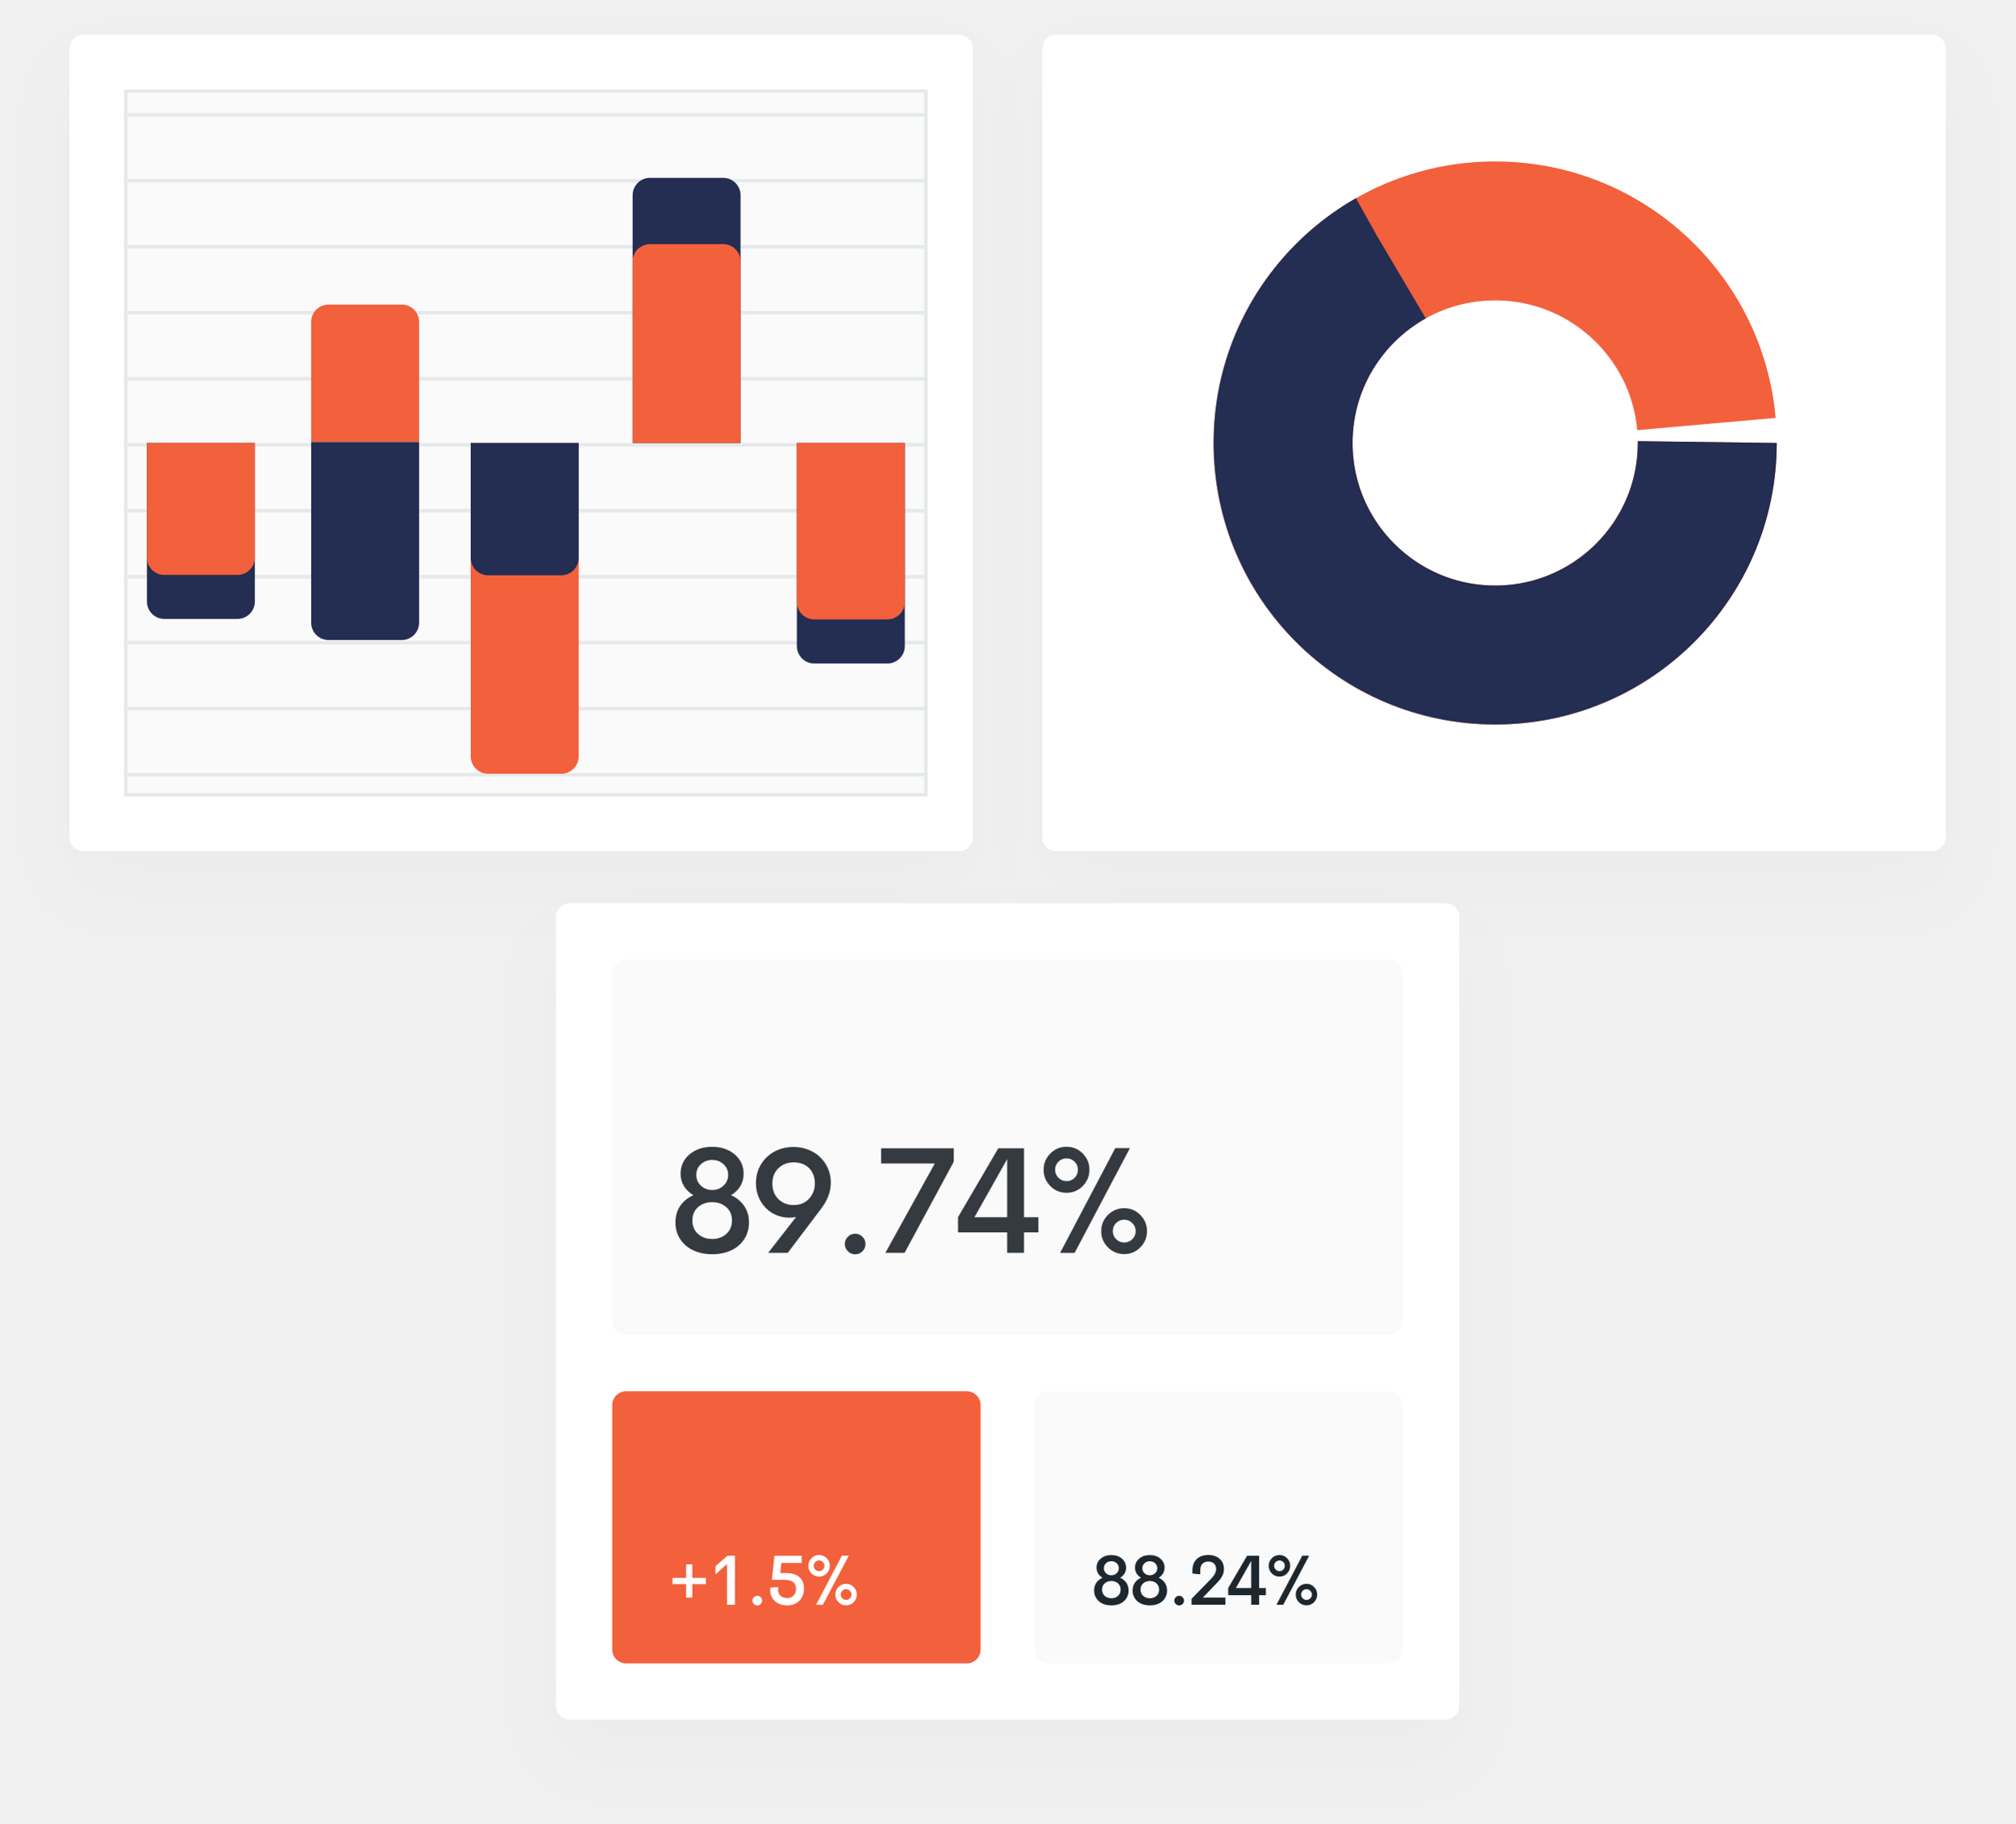
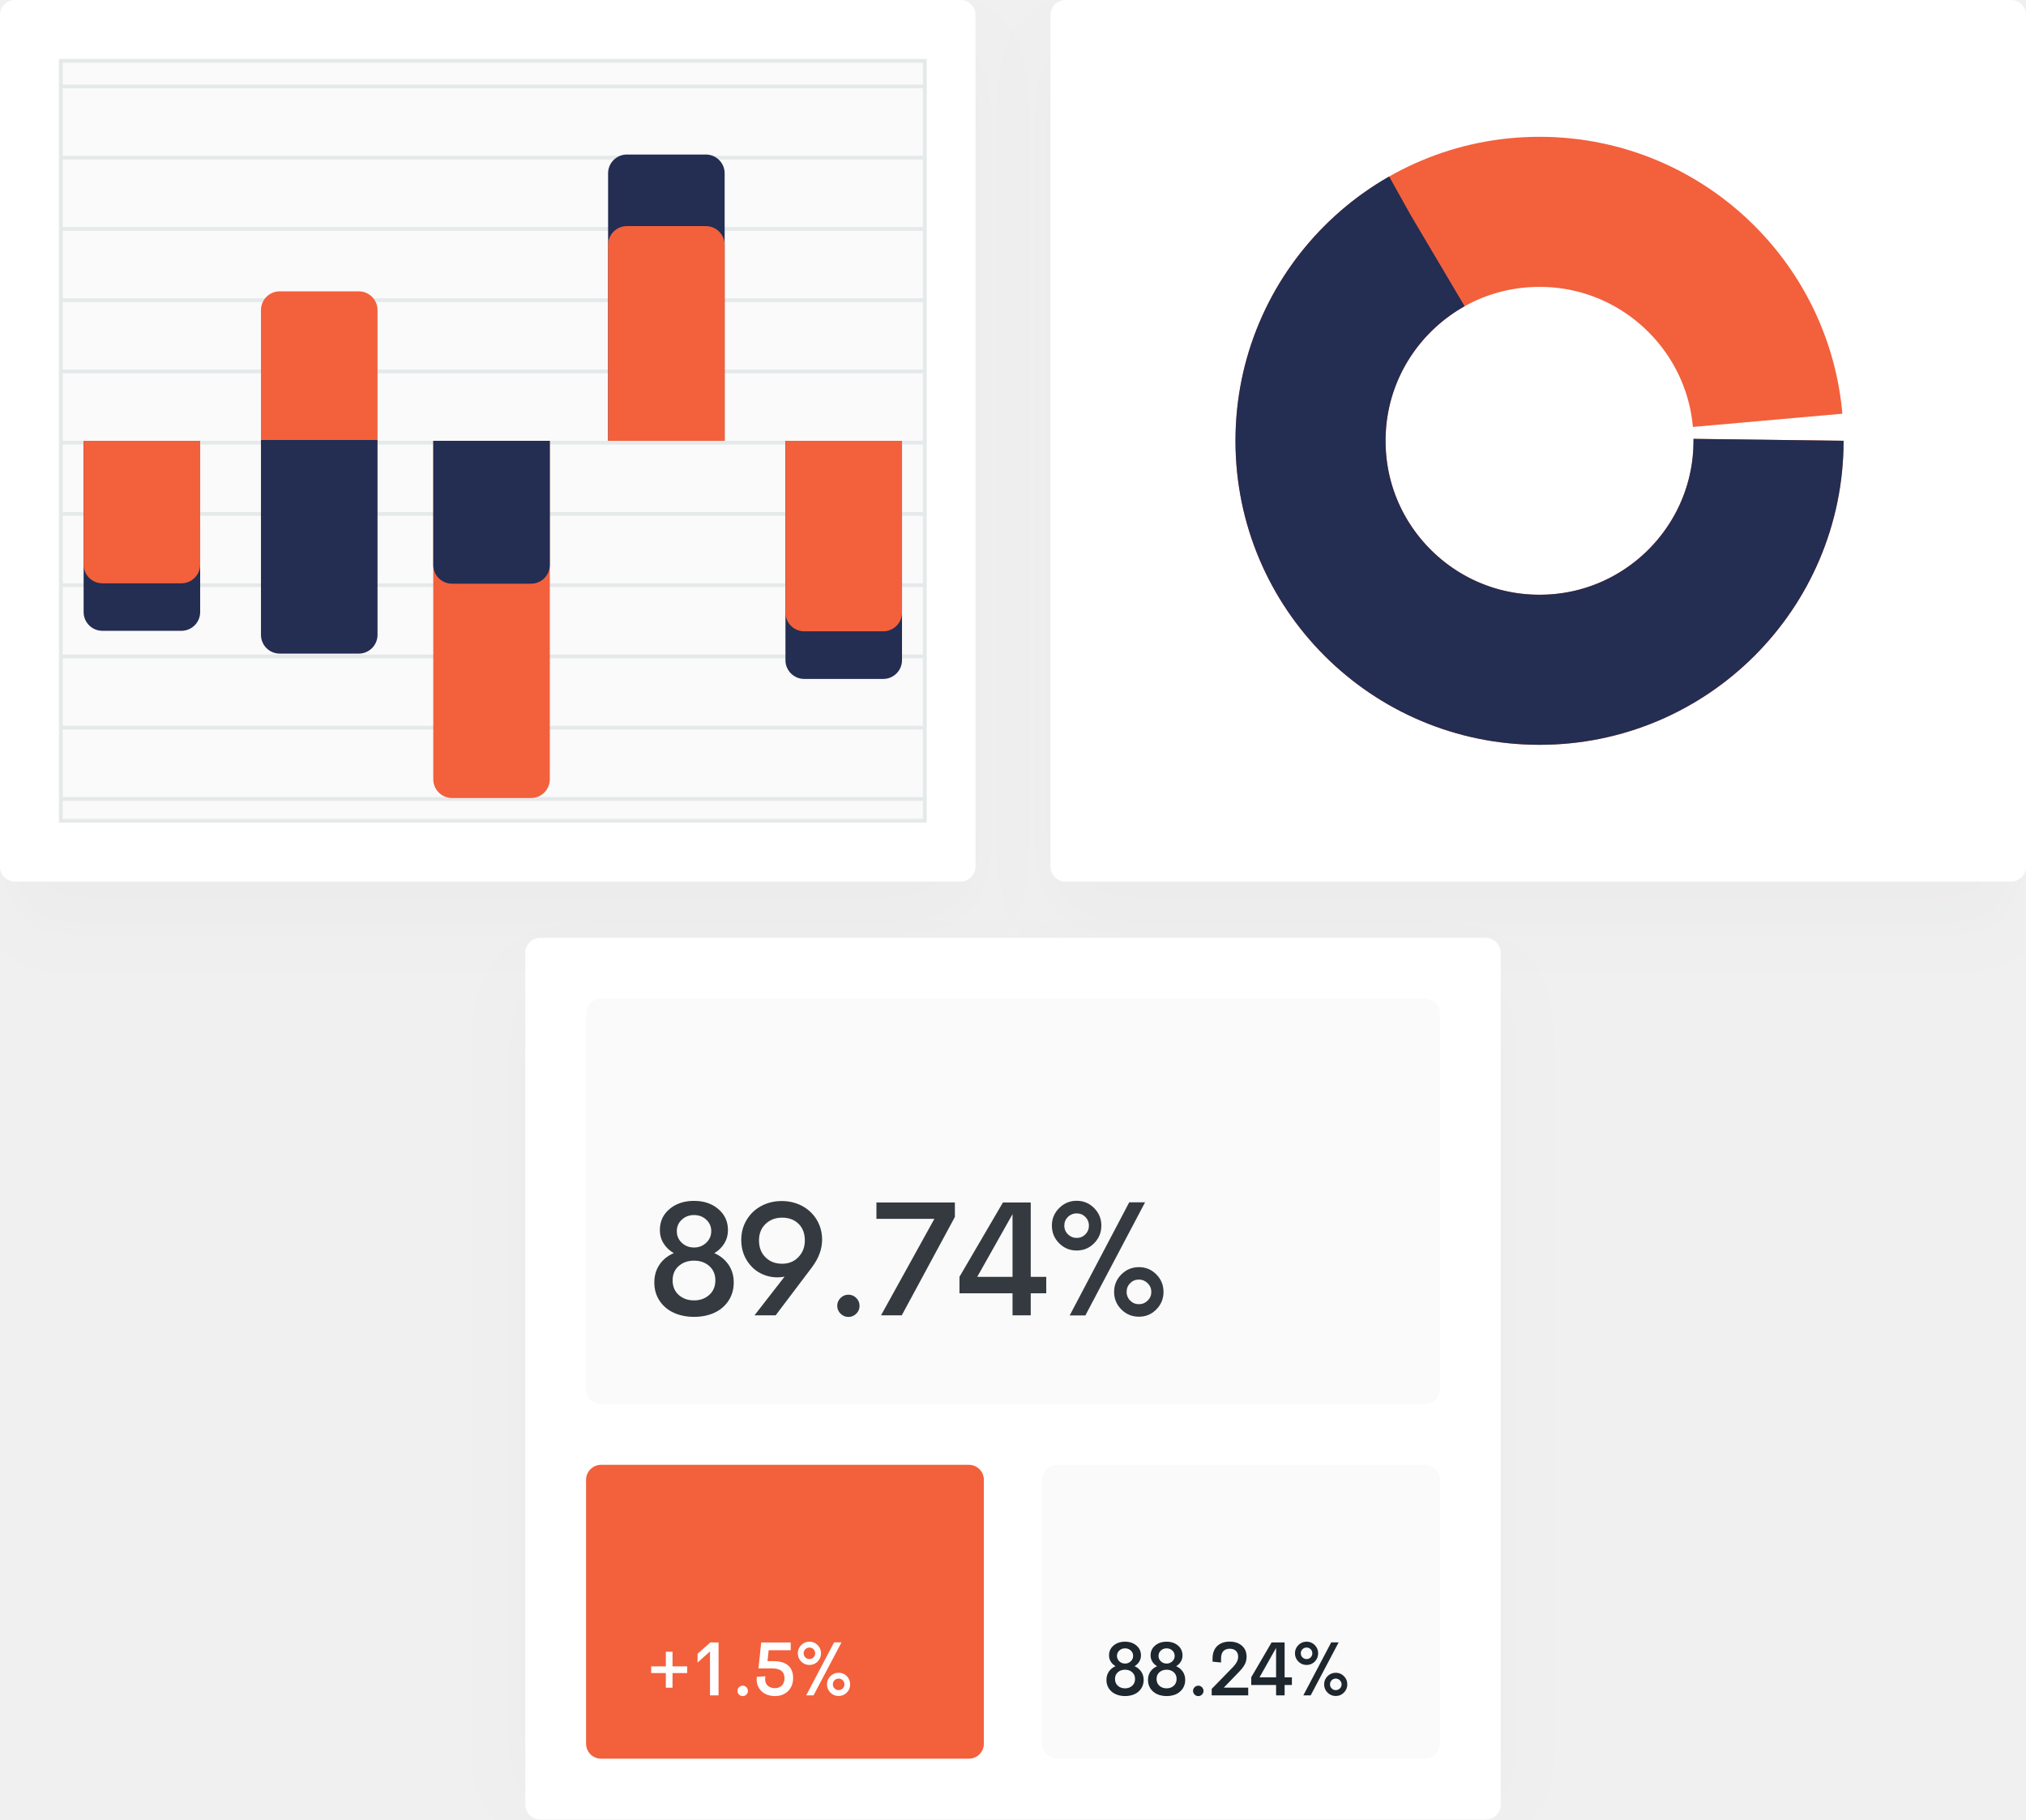
- <svg xmlns="http://www.w3.org/2000/svg" xmlns:xlink="http://www.w3.org/1999/xlink" width="580" height="525">
+ <svg xmlns="http://www.w3.org/2000/svg" xmlns:xlink="http://www.w3.org/1999/xlink" width="540" height="485" viewBox="20 10 540 485">
  <defs>
    <filter id="c" width="126.9%" height="129.8%" x="-13.5%" y="-10.6%" filterUnits="objectBoundingBox">
      <feOffset dy="10" in="SourceAlpha" result="shadowOffsetOuter1" />
      <feGaussianBlur in="shadowOffsetOuter1" result="shadowBlurOuter1" stdDeviation="10" />
      <feColorMatrix in="shadowBlurOuter1" values="0 0 0 0 0.312 0 0 0 0 0.337 0 0 0 0 0.386 0 0 0 0.03 0" />
    </filter>
    <filter id="e" width="126.9%" height="129.8%" x="-13.5%" y="-10.6%" filterUnits="objectBoundingBox">
      <feOffset dy="10" in="SourceAlpha" result="shadowOffsetOuter1" />
      <feGaussianBlur in="shadowOffsetOuter1" result="shadowBlurOuter1" stdDeviation="10" />
      <feColorMatrix in="shadowBlurOuter1" values="0 0 0 0 0.312 0 0 0 0 0.337 0 0 0 0 0.386 0 0 0 0.03 0" />
    </filter>
    <filter id="i" width="126.9%" height="129.8%" x="-13.5%" y="-10.6%" filterUnits="objectBoundingBox">
      <feOffset dy="10" in="SourceAlpha" result="shadowOffsetOuter1" />
      <feGaussianBlur in="shadowOffsetOuter1" result="shadowBlurOuter1" stdDeviation="10" />
      <feColorMatrix in="shadowBlurOuter1" values="0 0 0 0 0.312 0 0 0 0 0.337 0 0 0 0 0.386 0 0 0 0.03 0" />
    </filter>
    <rect id="d" width="260" height="235" x="0" y="0" rx="4" />
    <rect id="f" width="260" height="235" x="0" y="0" rx="4" />
    <rect id="j" width="260" height="235" x="0" y="0" rx="4" />
    <ellipse id="a" cx="81.039" cy="81.034" rx="81.039" ry="81.034" />
    <ellipse id="b" cx="81.039" cy="81.034" rx="81.039" ry="81.034" />
    <mask id="g" width="162.078" height="162.069" x="0" y="0" fill="#fff" maskContentUnits="userSpaceOnUse" maskUnits="objectBoundingBox">
      <use xlink:href="#a" />
    </mask>
    <mask id="h" width="162.078" height="162.069" x="0" y="0" fill="#fff" maskContentUnits="userSpaceOnUse" maskUnits="objectBoundingBox">
      <use xlink:href="#b" />
    </mask>
  </defs>
  <g fill="none" fill-rule="evenodd" transform="translate(20 10)">
    <use fill="#000" filter="url(#c)" xlink:href="#d" />
    <use fill="#FFF" xlink:href="#d" />
    <path fill="#FAFAFA" stroke="#E5E9EA" d="M16.208 16.207h230.286v202.586H16.208z" />
    <path fill="#E5E9EA" d="M16.208 117.5h230.286v1H16.208zM16.208 136.493h230.286v1H16.208zM16.208 155.485h230.286v1H16.208zM16.208 174.477h230.286v1H16.208zM16.208 41.53h230.286v1H16.208zM16.208 22.538h230.286v1H16.208zM16.208 60.523h230.286v1H16.208zM16.208 79.515h230.286v1H16.208zM16.208 98.508h230.286v1H16.208zM16.208 193.47h230.286v1H16.208zM16.208 212.462h230.286v1H16.208z" />
    <path fill="#242D52" d="M22.286 117.5h31.065v45.647a5 5 0 01-5 5H27.286a5 5 0 01-5-5V117.5z" />
    <path fill="#F3603C" d="M22.286 117.5h31.065v32.985a5 5 0 01-5 5H27.286a5 5 0 01-5-5V117.5zM69.558 117.234h31.065V82.658a5 5 0 00-5-5H74.558a5 5 0 00-5 5v34.576z" />
    <path fill="#242D52" d="M69.558 117.234h31.065v51.99a5 5 0 01-5 5H74.558a5 5 0 01-5-5v-51.99zM162.078 117.5h31.065V46.193a5 5 0 00-5-5h-21.065a5 5 0 00-5 5V117.5z" />
    <path fill="#F3603C" d="M162.078 117.5h31.065V65.27a5 5 0 00-5-5h-21.065a5 5 0 00-5 5v52.23z" />
    <g>
      <path fill="#242D52" d="M209.351 117.5h31.065v58.477a5 5 0 01-5 5H214.35a5 5 0 01-5-5V117.5z" />
      <path fill="#F3603C" d="M209.351 117.5h31.065v45.782a5 5 0 01-5 5H214.35a5 5 0 01-5-5V117.5z" />
    </g>
    <g>
      <path fill="#F3603C" d="M115.481 117.5h31.065v90.216a5 5 0 01-5 5H120.48a5 5 0 01-5-5V117.5z" />
      <path fill="#242D52" d="M115.481 117.5h31.065v33.086a5 5 0 01-5 5H120.48a5 5 0 01-5-5V117.5z" />
    </g>
    <g transform="translate(280)">
      <use fill="#000" filter="url(#e)" xlink:href="#f" />
      <use fill="#FFF" xlink:href="#f" />
      <g transform="translate(49.299 36.466)">
        <ellipse cx="81.039" cy="81.034" stroke="#FFF" stroke-width="40" rx="61.039" ry="61.034" />
        <use stroke="#F3603C" stroke-dasharray="502" stroke-width="80" mask="url(#g)" xlink:href="#a" />
        <use stroke="#242D52" stroke-dasharray="340" stroke-width="80" mask="url(#h)" xlink:href="#b" />
      </g>
    </g>
    <g transform="translate(140 250)">
      <use fill="#000" filter="url(#i)" xlink:href="#j" />
      <use fill="#FFF" xlink:href="#j" />
      <g transform="translate(16.208 140.46)">
        <rect width="106.026" height="78.333" fill="#F3603C" rx="4" />
        <path fill="#FFF" fill-rule="nonzero" d="M23.044 59.413v-3.907h3.897v-1.78h-3.897v-3.908h-1.781v3.907h-3.908v1.78h3.908v3.908h1.78zm12.264 2.038V47.345H33.15l-3.433 2.997v2.374l3.314-2.977V61.45h2.276zm6.437.198c.382 0 .71-.135.984-.406.274-.27.41-.597.41-.98 0-.382-.136-.71-.41-.983a1.343 1.343 0 00-.984-.41c-.376 0-.702.136-.98.41a1.335 1.335 0 00-.415.984c0 .376.139.7.416.974.277.274.603.41.979.41zm8.584-.01c1.45 0 2.623-.444 3.517-1.33.893-.888 1.34-2.053 1.34-3.497 0-1.438-.438-2.544-1.316-3.32-.877-.774-2.199-1.161-3.966-1.161H48.36l.307-2.918h5.876v-2.058H46.68l-.732 6.914h3.63c2.21 0 3.314.874 3.314 2.622 0 .791-.232 1.43-.697 1.914-.465.485-1.103.727-1.915.727-.705 0-1.307-.205-1.805-.613-.498-.41-.747-1.023-.747-1.84 0-.165.023-.403.07-.712l-2.286.138c-.033.284-.05.521-.05.712 0 .917.228 1.716.683 2.399a4.204 4.204 0 001.771 1.523c.726.333 1.53.5 2.414.5zm9.207-8.29a2.96 2.96 0 002.186-.91c.6-.613.9-1.348.9-2.205 0-.851-.3-1.58-.9-2.187a2.96 2.96 0 00-2.186-.91c-.85 0-1.58.304-2.186.91a2.981 2.981 0 00-.91 2.187c0 .863.302 1.599.905 2.205.603.607 1.334.91 2.191.91zm1.088 8.112l7.46-14.136h-1.98l-7.438 14.136h1.958zm-1.088-9.684c-.422 0-.785-.15-1.088-.45a1.48 1.48 0 01-.455-1.093c0-.43.152-.79.455-1.084a1.51 1.51 0 011.088-.44c.429 0 .792.149 1.088.445.297.297.445.656.445 1.079 0 .428-.146.793-.44 1.093-.293.3-.658.45-1.093.45zm7.785 9.842c.851 0 1.575-.303 2.172-.91a3.006 3.006 0 00.895-2.186c0-.857-.3-1.588-.9-2.191a2.945 2.945 0 00-2.167-.905c-.857 0-1.589.301-2.196.905a2.976 2.976 0 00-.91 2.191c0 .857.302 1.588.905 2.191.604.603 1.338.905 2.201.905zm0-1.563c-.435 0-.8-.15-1.098-.45a1.485 1.485 0 01-.445-1.083c0-.435.149-.801.445-1.098a1.492 1.492 0 011.098-.445c.416 0 .777.151 1.084.455.306.303.46.666.46 1.088 0 .422-.152.783-.455 1.083-.304.3-.666.45-1.089.45z" />
      </g>
      <g transform="translate(137.766 140.46)">
        <rect width="106.026" height="78.333" fill="#FAFAFA" rx="4" />
        <path fill="#1E272E" fill-rule="nonzero" d="M22.104 61.639c.936 0 1.777-.168 2.522-.505a4.186 4.186 0 001.776-1.503c.439-.66.658-1.421.658-2.285 0-.85-.218-1.593-.653-2.226a4.118 4.118 0 00-1.77-1.444c.527-.31.942-.714 1.246-1.212a3.14 3.14 0 00.455-1.667c0-1.068-.4-1.943-1.202-2.626-.801-.682-1.812-1.024-3.032-1.024-1.24 0-2.262.34-3.067 1.02-.804.678-1.207 1.555-1.207 2.63 0 .614.155 1.17.465 1.667.31.498.736.902 1.276 1.212-.758.323-1.353.801-1.785 1.434-.432.633-.648 1.379-.648 2.236 0 .864.22 1.625.658 2.285a4.147 4.147 0 001.78 1.498c.749.34 1.591.51 2.528.51zm0-8.665c-.607 0-1.118-.197-1.533-.589a1.926 1.926 0 01-.624-1.459c0-.567.208-1.044.624-1.43.415-.385.926-.578 1.533-.578.6 0 1.108.193 1.523.579.416.385.624.862.624 1.429 0 .574-.21 1.058-.629 1.454a2.131 2.131 0 01-1.518.594zm0 6.607c-.772 0-1.411-.227-1.92-.682-.507-.455-.761-1.062-.761-1.82 0-.745.254-1.342.762-1.79.508-.45 1.147-.673 1.919-.673.758 0 1.391.224 1.9.672.507.449.761 1.046.761 1.79 0 .753-.254 1.358-.762 1.816-.508.458-1.14.687-1.9.687zM33.18 61.64c.936 0 1.777-.168 2.522-.505a4.186 4.186 0 001.776-1.503c.439-.66.658-1.421.658-2.285 0-.85-.218-1.593-.653-2.226a4.118 4.118 0 00-1.77-1.444c.527-.31.942-.714 1.246-1.212a3.14 3.14 0 00.455-1.667c0-1.068-.4-1.943-1.202-2.626-.801-.682-1.812-1.024-3.032-1.024-1.24 0-2.262.34-3.067 1.02-.804.678-1.207 1.555-1.207 2.63 0 .614.155 1.17.465 1.667.31.498.736.902 1.276 1.212-.758.323-1.353.801-1.785 1.434-.432.633-.648 1.379-.648 2.236 0 .864.22 1.625.658 2.285a4.147 4.147 0 001.78 1.498c.749.34 1.591.51 2.528.51zm0-8.665c-.607 0-1.118-.197-1.534-.589a1.926 1.926 0 01-.623-1.459c0-.567.208-1.044.623-1.43.416-.385.927-.578 1.534-.578.6 0 1.108.193 1.523.579.416.385.623.862.623 1.429 0 .574-.209 1.058-.628 1.454a2.131 2.131 0 01-1.518.594zm0 6.607c-.772 0-1.412-.227-1.92-.682-.507-.455-.761-1.062-.761-1.82 0-.745.254-1.342.762-1.79.507-.45 1.147-.673 1.919-.673.758 0 1.391.224 1.9.672.507.449.76 1.046.76 1.79 0 .753-.253 1.358-.76 1.816-.509.458-1.142.687-1.9.687zm8.435 2.068c.383 0 .711-.135.985-.406.273-.27.41-.597.41-.98 0-.382-.137-.71-.41-.983a1.343 1.343 0 00-.985-.41c-.375 0-.702.136-.979.41a1.335 1.335 0 00-.415.984c0 .376.138.7.415.974.277.274.604.41.98.41zm13.313-.198v-2.058h-6.51l4.146-4.293c.666-.692 1.154-1.342 1.464-1.948.31-.607.465-1.27.465-1.989 0-1.253-.419-2.238-1.257-2.957-.837-.72-1.915-1.079-3.234-1.079-1.405 0-2.52.393-3.344 1.178-.824.784-1.237 1.909-1.237 3.373v.791l2.266.218v-1.039c0-.917.207-1.584.623-2.003.415-.419.983-.628 1.701-.628.686 0 1.23.19 1.633.569.402.379.603.908.603 1.587 0 .877-.471 1.8-1.414 2.77l-5.64 5.787v1.721h9.735zm9.702 0v-2.76h1.939v-2.048h-1.94v-9.298H61.16l-5.431 9.289v2.057h6.628v2.76h2.275zm-2.275-4.808h-4.412l4.412-7.834v7.834zm8.129-3.294a2.96 2.96 0 002.186-.91c.6-.613.9-1.348.9-2.205 0-.851-.3-1.58-.9-2.187a2.96 2.96 0 00-2.186-.91c-.851 0-1.58.304-2.187.91a2.981 2.981 0 00-.91 2.187c0 .863.302 1.599.905 2.205.604.607 1.334.91 2.192.91zm1.088 8.112l7.459-14.136h-1.979l-7.439 14.136h1.959zm-1.088-9.684c-.422 0-.785-.15-1.089-.45a1.48 1.48 0 01-.455-1.093c0-.43.152-.79.455-1.084a1.51 1.51 0 011.089-.44c.428 0 .791.149 1.088.445.297.297.445.656.445 1.079 0 .428-.147.793-.44 1.093-.294.3-.658.45-1.093.45zm7.785 9.842c.85 0 1.574-.303 2.171-.91a3.006 3.006 0 00.896-2.186c0-.857-.3-1.588-.9-2.191a2.945 2.945 0 00-2.167-.905c-.857 0-1.59.301-2.196.905a2.976 2.976 0 00-.91 2.191c0 .857.301 1.588.905 2.191.603.603 1.337.905 2.2.905zm0-1.563c-.435 0-.801-.15-1.098-.45a1.485 1.485 0 01-.445-1.083c0-.435.148-.801.445-1.098a1.492 1.492 0 011.098-.445c.415 0 .776.151 1.083.455.307.303.46.666.46 1.088 0 .422-.152.783-.455 1.083-.303.3-.666.45-1.088.45z" />
      </g>
      <g transform="translate(16.208 16.207)">
        <rect width="227.584" height="108.046" fill="#FAFAFA" rx="4" />
        <path fill="#343A40" fill-rule="nonzero" d="M28.786 84.812c1.998 0 3.791-.359 5.381-1.076 1.59-.732 2.853-1.801 3.788-3.208.936-1.407 1.404-3.032 1.404-4.875 0-1.815-.465-3.397-1.393-4.748-.929-1.35-2.188-2.377-3.778-3.08 1.126-.662 2.012-1.524 2.66-2.586.647-1.062.97-2.247.97-3.556 0-2.279-.855-4.146-2.564-5.602-1.71-1.457-3.865-2.185-6.468-2.185-2.645 0-4.826.725-6.542 2.174-1.717 1.449-2.575 3.32-2.575 5.613 0 1.309.33 2.494.992 3.556.661 1.062 1.568 1.924 2.722 2.585-1.618.69-2.888 1.71-3.81 3.06-.92 1.35-1.381 2.94-1.381 4.77 0 1.842.467 3.467 1.403 4.874.936 1.407 2.202 2.473 3.799 3.197 1.597.725 3.394 1.087 5.392 1.087zm0-18.486c-1.295 0-2.385-.419-3.271-1.256-.887-.837-1.33-1.874-1.33-3.112 0-1.21.443-2.227 1.33-3.05.886-.823 1.976-1.234 3.27-1.234 1.281 0 2.364.411 3.25 1.234.887.823 1.33 1.84 1.33 3.05 0 1.224-.446 2.258-1.34 3.102-.893.844-1.973 1.266-3.24 1.266zm0 14.097c-1.646 0-3.011-.486-4.094-1.457-1.084-.97-1.625-2.265-1.625-3.882 0-1.59.541-2.863 1.625-3.82 1.083-.957 2.448-1.435 4.094-1.435 1.618 0 2.968.478 4.052 1.435 1.083.957 1.625 2.23 1.625 3.82 0 1.603-.542 2.894-1.625 3.872-1.084.978-2.434 1.467-4.052 1.467zm21.737 3.988l9.729-12.873c1.772-2.391 2.659-4.818 2.659-7.28 0-1.97-.479-3.746-1.435-5.329a9.904 9.904 0 00-3.894-3.682c-1.64-.872-3.458-1.308-5.455-1.308-1.956 0-3.753.432-5.392 1.297-1.64.866-2.948 2.104-3.926 3.714-.978 1.611-1.46 3.423-1.445 5.434.014 1.97.482 3.718 1.403 5.244.922 1.527 2.107 2.684 3.556 3.472a9.656 9.656 0 004.685 1.182c.661 0 1.294-.064 1.9-.19l-8.02 10.319h5.635zm1.73-13.76c-1.8 0-3.274-.565-4.421-1.698-1.147-1.132-1.727-2.62-1.741-4.463-.014-1.815.563-3.289 1.73-4.421 1.168-1.133 2.645-1.699 4.432-1.699 1.815 0 3.278.549 4.39 1.646 1.111 1.098 1.667 2.575 1.667 4.432 0 1.758-.566 3.232-1.699 4.42-1.132 1.19-2.585 1.784-4.358 1.784zm17.664 14.182c.816 0 1.516-.288 2.1-.865a2.83 2.83 0 00.876-2.09c0-.815-.292-1.515-.876-2.1a2.864 2.864 0 00-2.1-.875c-.802 0-1.498.292-2.09.876-.59.584-.885 1.284-.885 2.1 0 .801.295 1.494.886 2.078.59.584 1.287.876 2.09.876zm14.224-.422l14.16-26.23v-3.863H77.389v4.369h15.448L78.612 84.41h5.53zm34.378 0v-5.888h4.137v-4.368h-4.137V54.318h-7.407L99.526 74.134v4.39h14.14v5.887h4.853zm-4.853-10.256h-9.413l9.413-16.713v16.713zm17.094-7.027c1.829 0 3.383-.647 4.664-1.942 1.28-1.308 1.92-2.877 1.92-4.706 0-1.814-.64-3.369-1.92-4.663-1.28-1.295-2.835-1.942-4.664-1.942-1.815 0-3.37.647-4.664 1.942-1.295 1.294-1.942 2.849-1.942 4.663 0 1.843.644 3.412 1.931 4.706 1.288 1.295 2.846 1.942 4.675 1.942zm2.321 17.304l15.913-30.156h-4.221l-15.87 30.156h4.178zm-2.321-20.66c-.9 0-1.675-.32-2.322-.96a3.157 3.157 0 01-.97-2.332c0-.914.323-1.684.97-2.31a3.222 3.222 0 012.322-.94c.914 0 1.688.317 2.321.95.633.633.95 1.4.95 2.3 0 .915-.313 1.692-.94 2.332-.625.64-1.403.96-2.331.96zm16.609 20.998c1.814 0 3.359-.647 4.632-1.942 1.273-1.294 1.91-2.849 1.91-4.663 0-1.83-.64-3.387-1.92-4.675-1.281-1.287-2.822-1.93-4.622-1.93-1.83 0-3.391.643-4.686 1.93-1.294 1.288-1.941 2.846-1.941 4.675 0 1.828.644 3.386 1.93 4.674 1.288 1.287 2.853 1.93 4.697 1.93zm0-3.335c-.93 0-1.71-.32-2.343-.96a3.168 3.168 0 01-.95-2.31c0-.929.317-1.71.95-2.343s1.414-.95 2.343-.95c.886 0 1.656.324 2.31.971.655.647.982 1.421.982 2.322 0 .9-.324 1.67-.971 2.31-.647.64-1.421.96-2.321.96z" />
      </g>
    </g>
  </g>
</svg>
